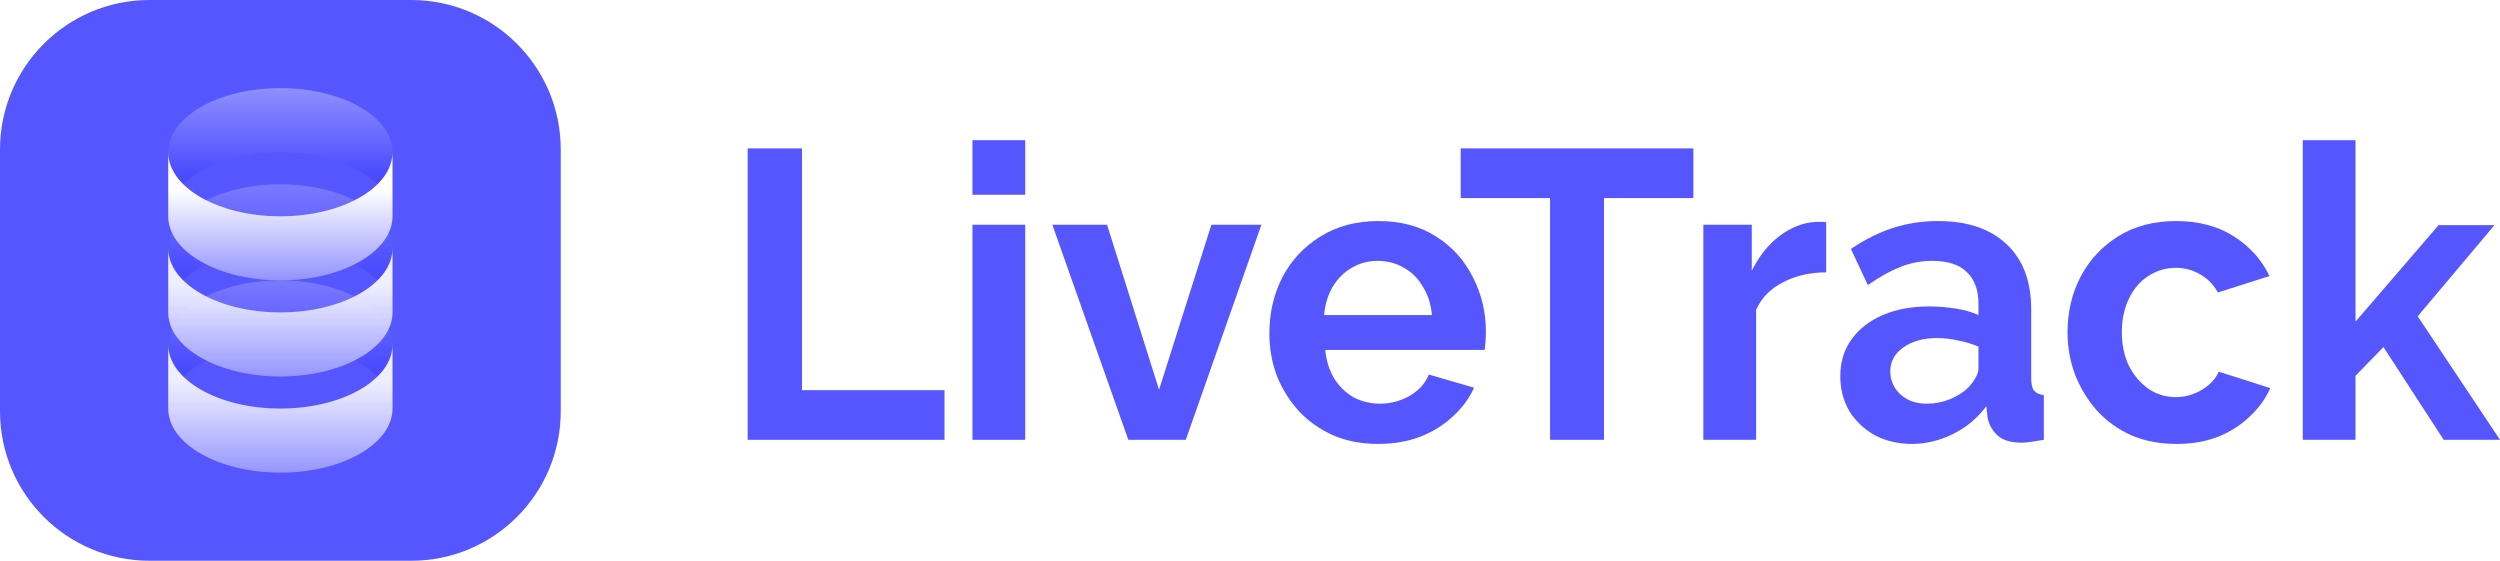
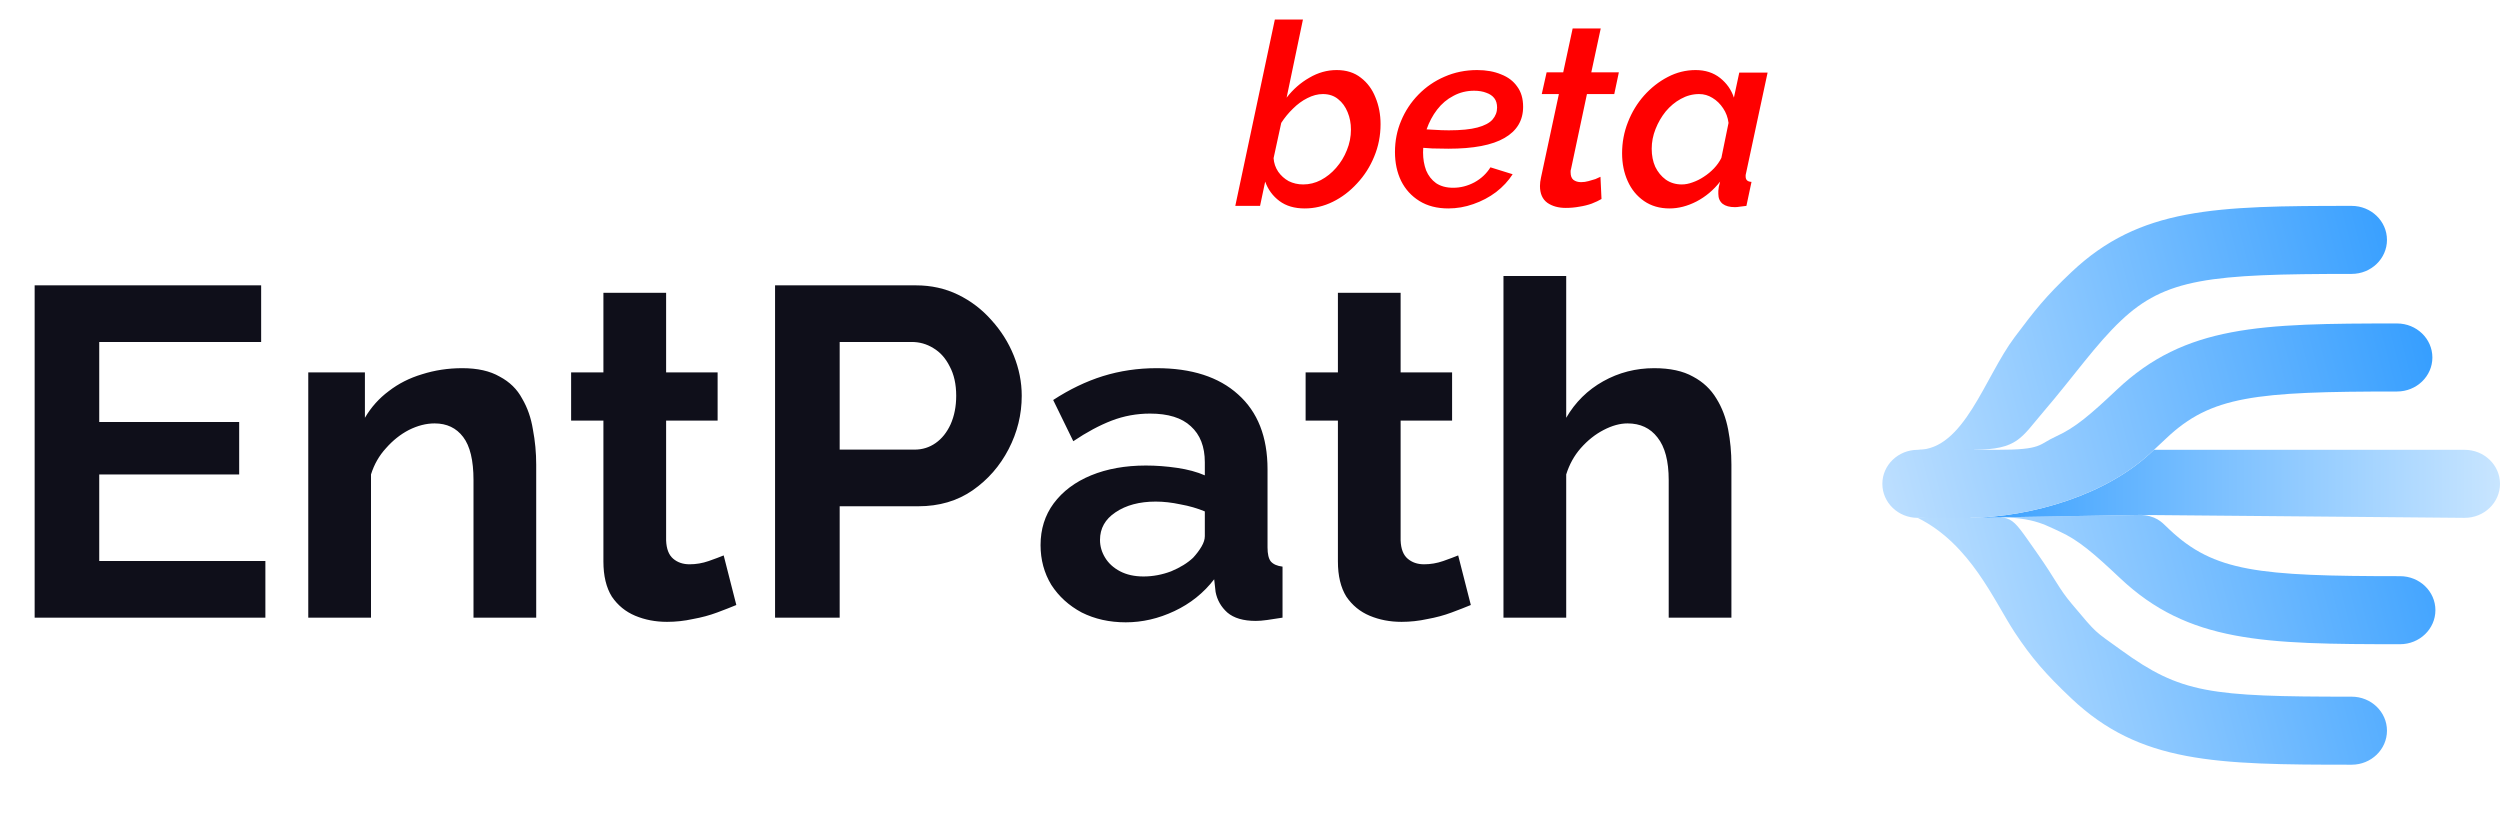
- <svg xmlns="http://www.w3.org/2000/svg" width="107" height="24" viewBox="0 0 107 24" fill="none">
-   <path d="M0 6.4C0 2.865 2.865 0 6.4 0H17.6C21.135 0 24 2.865 24 6.4V17.6C24 21.135 21.135 24 17.6 24H6.4C2.865 24 0 21.135 0 17.6V6.4Z" fill="#5656FF" />
-   <path d="M16.158 16.114C16.566 15.711 16.8 15.242 16.8 14.743C16.8 13.228 14.651 12 12 12C9.349 12 7.2 13.228 7.2 14.743C7.2 15.242 7.434 15.711 7.842 16.114C8.672 15.294 10.223 14.743 12 14.743C13.777 14.743 15.328 15.294 16.158 16.114Z" fill="url(#paint0_linear_1805_7525)" />
-   <path d="M12 17.486C14.651 17.486 16.8 16.258 16.8 14.743V17.486C16.8 19 14.651 20.229 12 20.229C9.349 20.229 7.2 19 7.2 17.486V14.743C7.2 16.258 9.349 17.486 12 17.486Z" fill="url(#paint1_linear_1805_7525)" />
-   <path d="M16.158 12C16.566 11.597 16.8 11.128 16.8 10.629C16.8 9.114 14.651 7.886 12 7.886C9.349 7.886 7.2 9.114 7.2 10.629C7.2 11.128 7.434 11.597 7.842 12C8.672 11.18 10.223 10.629 12 10.629C13.777 10.629 15.328 11.18 16.158 12Z" fill="url(#paint2_linear_1805_7525)" />
-   <path d="M12 13.371C14.651 13.371 16.8 12.143 16.8 10.629V13.371C16.8 14.886 14.651 16.114 12 16.114C9.349 16.114 7.2 14.886 7.2 13.371V10.629C7.2 12.143 9.349 13.371 12 13.371Z" fill="url(#paint3_linear_1805_7525)" />
-   <path d="M16.158 7.886C16.566 7.482 16.8 7.014 16.8 6.514C16.8 5 14.651 3.771 12 3.771C9.349 3.771 7.2 5 7.2 6.514C7.2 7.014 7.434 7.482 7.842 7.886C8.672 7.066 10.223 6.514 12 6.514C13.777 6.514 15.328 7.066 16.158 7.886Z" fill="url(#paint4_linear_1805_7525)" />
-   <path d="M12 9.257C14.651 9.257 16.8 8.029 16.8 6.514V9.257C16.8 10.772 14.651 12 12 12C9.349 12 7.2 10.772 7.2 9.257V6.514C7.2 8.029 9.349 9.257 12 9.257Z" fill="url(#paint5_linear_1805_7525)" />
-   <path d="M32 18.824V6.351H34.325V16.699H40.425V18.824H32Z" fill="#5656FF" />
-   <path d="M41.621 18.824V9.619H43.879V18.824H41.621ZM41.621 8.336V6H43.879V8.336H41.621Z" fill="#5656FF" />
-   <path d="M48.292 18.824L45.04 9.619H47.382L49.607 16.681L51.848 9.619H53.988L50.752 18.824H48.292Z" fill="#5656FF" />
-   <path d="M58.979 19C58.272 19 57.631 18.877 57.058 18.631C56.485 18.373 55.997 18.028 55.592 17.595C55.188 17.149 54.873 16.646 54.649 16.084C54.435 15.51 54.329 14.907 54.329 14.274C54.329 13.396 54.514 12.594 54.885 11.868C55.267 11.141 55.806 10.562 56.502 10.128C57.21 9.683 58.041 9.461 58.996 9.461C59.962 9.461 60.788 9.683 61.473 10.128C62.158 10.562 62.681 11.141 63.04 11.868C63.411 12.582 63.596 13.355 63.596 14.187C63.596 14.327 63.591 14.473 63.58 14.626C63.568 14.766 63.557 14.883 63.546 14.977H56.721C56.766 15.445 56.895 15.855 57.109 16.207C57.334 16.558 57.614 16.828 57.951 17.015C58.3 17.191 58.67 17.278 59.064 17.278C59.513 17.278 59.934 17.167 60.327 16.945C60.732 16.71 61.007 16.406 61.153 16.031L63.091 16.593C62.877 17.062 62.569 17.477 62.164 17.84C61.771 18.204 61.305 18.491 60.766 18.701C60.226 18.901 59.631 19 58.979 19ZM56.671 13.484H61.288C61.243 13.015 61.114 12.611 60.9 12.272C60.698 11.92 60.428 11.651 60.092 11.463C59.755 11.264 59.378 11.165 58.962 11.165C58.558 11.165 58.187 11.264 57.85 11.463C57.525 11.651 57.255 11.92 57.041 12.272C56.839 12.611 56.716 13.015 56.671 13.484Z" fill="#5656FF" />
-   <path d="M72.477 8.477H68.651V18.824H66.343V8.477H62.518V6.351H72.477V8.477Z" fill="#5656FF" />
-   <path d="M78.161 11.657C77.476 11.657 76.863 11.797 76.324 12.078C75.785 12.348 75.397 12.74 75.162 13.255V18.824H72.903V9.619H74.976V11.586C75.291 10.954 75.689 10.456 76.173 10.093C76.656 9.73 77.167 9.531 77.706 9.496C77.829 9.496 77.925 9.496 77.992 9.496C78.06 9.496 78.116 9.502 78.161 9.514V11.657Z" fill="#5656FF" />
-   <path d="M78.764 16.101C78.764 15.504 78.921 14.983 79.236 14.538C79.562 14.081 80.011 13.73 80.584 13.484C81.157 13.238 81.814 13.115 82.555 13.115C82.926 13.115 83.302 13.144 83.684 13.203C84.066 13.261 84.398 13.355 84.678 13.484V12.992C84.678 12.406 84.51 11.955 84.173 11.639C83.847 11.323 83.359 11.165 82.707 11.165C82.224 11.165 81.763 11.253 81.325 11.428C80.887 11.604 80.427 11.862 79.944 12.201L79.219 10.655C79.803 10.257 80.398 9.959 81.005 9.759C81.623 9.56 82.269 9.461 82.943 9.461C84.201 9.461 85.178 9.789 85.875 10.445C86.583 11.101 86.936 12.037 86.936 13.255V16.189C86.936 16.435 86.976 16.611 87.055 16.716C87.144 16.822 87.285 16.886 87.476 16.91V18.824C87.273 18.86 87.088 18.889 86.92 18.912C86.762 18.936 86.628 18.947 86.515 18.947C86.066 18.947 85.723 18.842 85.487 18.631C85.263 18.42 85.122 18.163 85.066 17.858L85.016 17.384C84.634 17.899 84.156 18.297 83.583 18.578C83.01 18.86 82.426 19 81.831 19C81.247 19 80.719 18.877 80.247 18.631C79.786 18.373 79.421 18.028 79.152 17.595C78.893 17.149 78.764 16.652 78.764 16.101ZM84.257 16.576C84.381 16.435 84.482 16.295 84.561 16.154C84.639 16.014 84.678 15.885 84.678 15.768V14.836C84.409 14.719 84.117 14.632 83.802 14.573C83.488 14.503 83.19 14.468 82.909 14.468C82.325 14.468 81.842 14.602 81.46 14.872C81.089 15.129 80.904 15.475 80.904 15.908C80.904 16.142 80.966 16.365 81.089 16.576C81.213 16.787 81.393 16.956 81.629 17.085C81.865 17.214 82.145 17.278 82.471 17.278C82.808 17.278 83.139 17.214 83.465 17.085C83.791 16.945 84.055 16.775 84.257 16.576Z" fill="#5656FF" />
-   <path d="M93.158 19C92.439 19 91.793 18.877 91.22 18.631C90.647 18.373 90.159 18.022 89.754 17.577C89.35 17.12 89.035 16.605 88.811 16.031C88.597 15.457 88.49 14.854 88.49 14.222C88.49 13.355 88.676 12.564 89.046 11.85C89.428 11.124 89.968 10.544 90.664 10.111C91.361 9.677 92.186 9.461 93.141 9.461C94.096 9.461 94.916 9.677 95.601 10.111C96.287 10.544 96.798 11.112 97.135 11.815L94.927 12.518C94.736 12.178 94.484 11.92 94.169 11.745C93.855 11.557 93.506 11.463 93.124 11.463C92.698 11.463 92.304 11.581 91.945 11.815C91.597 12.037 91.321 12.36 91.119 12.781C90.917 13.191 90.816 13.671 90.816 14.222C90.816 14.76 90.917 15.241 91.119 15.662C91.333 16.072 91.613 16.4 91.962 16.646C92.31 16.88 92.698 16.997 93.124 16.997C93.394 16.997 93.647 16.951 93.883 16.857C94.13 16.763 94.349 16.634 94.54 16.47C94.731 16.306 94.871 16.119 94.961 15.908L97.168 16.611C96.966 17.068 96.669 17.477 96.275 17.84C95.894 18.204 95.439 18.491 94.91 18.701C94.394 18.901 93.81 19 93.158 19Z" fill="#5656FF" />
-   <path d="M104.59 18.824L102.012 14.854L100.816 16.084V18.824H98.558V6H100.816V13.765L104.371 9.636H106.764L103.478 13.537L107 18.824H104.59Z" fill="#5656FF" />
+ <svg xmlns="http://www.w3.org/2000/svg" width="85" height="28" viewBox="0 0 85 28" fill="none">
+   <path d="M9.023 19.075V21H1.178V9.702H8.879V11.627H3.374V14.348H8.132V16.131H3.374V19.075H9.023ZM18.231 21H16.099V16.322C16.099 15.653 15.982 15.165 15.748 14.858C15.515 14.55 15.191 14.396 14.778 14.396C14.491 14.396 14.2 14.47 13.902 14.619C13.616 14.767 13.356 14.974 13.123 15.239C12.889 15.494 12.72 15.791 12.614 16.131V21H10.481V12.662H12.407V14.205C12.619 13.844 12.889 13.542 13.218 13.298C13.547 13.043 13.924 12.852 14.348 12.725C14.783 12.587 15.239 12.518 15.717 12.518C16.236 12.518 16.661 12.614 16.99 12.805C17.329 12.985 17.584 13.234 17.753 13.553C17.934 13.86 18.056 14.21 18.119 14.603C18.194 14.995 18.231 15.393 18.231 15.796V21ZM25.035 20.57C24.855 20.645 24.637 20.73 24.383 20.825C24.128 20.92 23.852 20.995 23.555 21.048C23.269 21.111 22.977 21.143 22.68 21.143C22.287 21.143 21.927 21.074 21.598 20.936C21.269 20.798 21.004 20.581 20.802 20.284C20.611 19.976 20.516 19.578 20.516 19.09V14.301H19.418V12.662H20.516V9.956H22.648V12.662H24.399V14.301H22.648V18.374C22.659 18.661 22.738 18.868 22.887 18.995C23.035 19.122 23.221 19.186 23.444 19.186C23.667 19.186 23.884 19.149 24.096 19.075C24.308 19 24.478 18.937 24.605 18.884L25.035 20.57ZM26.352 21V9.702H31.142C31.662 9.702 32.139 9.808 32.575 10.02C33.01 10.232 33.386 10.519 33.704 10.879C34.033 11.24 34.288 11.643 34.468 12.089C34.648 12.534 34.739 12.99 34.739 13.457C34.739 14.094 34.59 14.698 34.293 15.271C33.996 15.844 33.588 16.311 33.068 16.672C32.548 17.032 31.933 17.213 31.222 17.213H28.549V21H26.352ZM28.549 15.287H31.095C31.36 15.287 31.599 15.213 31.811 15.064C32.023 14.916 32.193 14.704 32.32 14.428C32.447 14.142 32.511 13.818 32.511 13.457C32.511 13.065 32.437 12.73 32.288 12.455C32.15 12.179 31.965 11.972 31.731 11.834C31.508 11.696 31.264 11.627 30.999 11.627H28.549V15.287ZM35.379 18.534C35.379 17.992 35.527 17.52 35.824 17.117C36.132 16.703 36.556 16.385 37.097 16.162C37.638 15.94 38.259 15.828 38.959 15.828C39.309 15.828 39.664 15.855 40.025 15.908C40.386 15.961 40.699 16.046 40.964 16.162V15.717C40.964 15.186 40.805 14.778 40.487 14.492C40.179 14.205 39.718 14.062 39.102 14.062C38.646 14.062 38.211 14.142 37.797 14.301C37.384 14.46 36.949 14.693 36.492 15.001L35.808 13.6C36.36 13.24 36.922 12.969 37.495 12.789C38.078 12.608 38.688 12.518 39.325 12.518C40.513 12.518 41.436 12.815 42.094 13.409C42.762 14.004 43.096 14.852 43.096 15.956V18.613C43.096 18.836 43.133 18.995 43.208 19.09C43.293 19.186 43.425 19.244 43.606 19.265V21C43.415 21.032 43.24 21.058 43.081 21.08C42.932 21.101 42.805 21.111 42.699 21.111C42.274 21.111 41.951 21.016 41.728 20.825C41.516 20.634 41.383 20.401 41.33 20.125L41.282 19.695C40.922 20.162 40.471 20.523 39.93 20.777C39.389 21.032 38.837 21.159 38.275 21.159C37.723 21.159 37.224 21.048 36.779 20.825C36.344 20.592 35.999 20.279 35.745 19.886C35.501 19.483 35.379 19.032 35.379 18.534ZM40.566 18.963C40.683 18.836 40.778 18.709 40.853 18.581C40.927 18.454 40.964 18.337 40.964 18.231V17.388C40.709 17.282 40.434 17.202 40.137 17.149C39.84 17.085 39.558 17.054 39.293 17.054C38.742 17.054 38.285 17.176 37.925 17.42C37.575 17.653 37.4 17.966 37.4 18.358C37.4 18.571 37.458 18.772 37.575 18.963C37.691 19.154 37.861 19.308 38.084 19.425C38.307 19.541 38.572 19.6 38.879 19.6C39.198 19.6 39.511 19.541 39.818 19.425C40.126 19.297 40.375 19.143 40.566 18.963ZM50.008 20.57C49.828 20.645 49.61 20.73 49.355 20.825C49.101 20.92 48.825 20.995 48.528 21.048C48.242 21.111 47.95 21.143 47.653 21.143C47.26 21.143 46.9 21.074 46.571 20.936C46.242 20.798 45.977 20.581 45.775 20.284C45.584 19.976 45.489 19.578 45.489 19.09V14.301H44.391V12.662H45.489V9.956H47.621V12.662H49.371V14.301H47.621V18.374C47.632 18.661 47.711 18.868 47.86 18.995C48.008 19.122 48.194 19.186 48.417 19.186C48.639 19.186 48.857 19.149 49.069 19.075C49.281 19 49.451 18.937 49.578 18.884L50.008 20.57ZM58.868 21H56.736V16.322C56.736 15.674 56.608 15.192 56.354 14.873C56.11 14.555 55.77 14.396 55.336 14.396C55.081 14.396 54.81 14.47 54.524 14.619C54.237 14.767 53.978 14.974 53.744 15.239C53.521 15.494 53.357 15.791 53.251 16.131V21H51.118V9.383H53.251V14.205C53.559 13.675 53.978 13.261 54.508 12.964C55.038 12.667 55.617 12.518 56.242 12.518C56.784 12.518 57.224 12.614 57.563 12.805C57.903 12.985 58.168 13.234 58.359 13.553C58.55 13.86 58.682 14.21 58.757 14.603C58.831 14.985 58.868 15.383 58.868 15.796V21Z" fill="#0F0F1A" />
+   <path d="M44.361 7.087C44.014 7.087 43.727 7.003 43.502 6.835C43.276 6.667 43.114 6.447 43.016 6.175L42.842 7H42L43.345 0.664H44.3L43.745 3.32C43.965 3.036 44.222 2.811 44.517 2.643C44.812 2.469 45.122 2.382 45.446 2.382C45.776 2.382 46.051 2.469 46.27 2.643C46.49 2.811 46.655 3.033 46.765 3.311C46.881 3.589 46.939 3.893 46.939 4.222C46.939 4.61 46.867 4.978 46.722 5.325C46.583 5.666 46.389 5.97 46.14 6.236C45.897 6.502 45.622 6.711 45.316 6.861C45.009 7.012 44.691 7.087 44.361 7.087ZM44.309 6.271C44.517 6.271 44.717 6.222 44.908 6.123C45.105 6.019 45.278 5.88 45.428 5.707C45.585 5.527 45.706 5.328 45.793 5.108C45.886 4.882 45.932 4.648 45.932 4.405C45.932 4.191 45.894 3.994 45.819 3.814C45.744 3.629 45.637 3.482 45.498 3.372C45.359 3.256 45.185 3.198 44.977 3.198C44.804 3.198 44.627 3.245 44.448 3.337C44.274 3.424 44.112 3.543 43.962 3.693C43.811 3.838 43.678 4 43.562 4.179L43.302 5.377C43.313 5.545 43.366 5.698 43.458 5.837C43.551 5.97 43.669 6.077 43.814 6.158C43.965 6.233 44.13 6.271 44.309 6.271ZM49.243 7.087C48.861 7.087 48.534 7.003 48.262 6.835C47.99 6.667 47.782 6.439 47.637 6.149C47.498 5.86 47.429 5.533 47.429 5.169C47.429 4.792 47.498 4.439 47.637 4.11C47.776 3.774 47.973 3.476 48.227 3.216C48.482 2.955 48.777 2.753 49.113 2.608C49.454 2.458 49.825 2.382 50.224 2.382C50.536 2.382 50.808 2.432 51.04 2.53C51.277 2.622 51.459 2.761 51.587 2.947C51.72 3.126 51.786 3.354 51.786 3.632C51.786 4.095 51.575 4.448 51.153 4.691C50.736 4.934 50.099 5.056 49.243 5.056C49.081 5.056 48.899 5.053 48.696 5.047C48.494 5.035 48.265 5.018 48.011 4.995L48.141 4.379C48.372 4.39 48.578 4.402 48.757 4.413C48.936 4.425 49.104 4.431 49.26 4.431C49.671 4.431 49.995 4.399 50.233 4.335C50.47 4.272 50.641 4.182 50.745 4.066C50.849 3.945 50.901 3.809 50.901 3.658C50.901 3.525 50.869 3.418 50.805 3.337C50.742 3.256 50.652 3.195 50.536 3.155C50.421 3.109 50.282 3.085 50.12 3.085C49.865 3.085 49.631 3.143 49.417 3.259C49.203 3.369 49.017 3.525 48.861 3.728C48.711 3.924 48.592 4.147 48.505 4.396C48.424 4.645 48.384 4.908 48.384 5.186C48.384 5.406 48.419 5.608 48.488 5.793C48.563 5.973 48.676 6.118 48.826 6.227C48.983 6.332 49.176 6.384 49.408 6.384C49.657 6.384 49.897 6.323 50.128 6.201C50.36 6.074 50.542 5.903 50.675 5.689L51.43 5.924C51.286 6.149 51.098 6.352 50.866 6.531C50.635 6.705 50.377 6.841 50.094 6.939C49.816 7.038 49.532 7.087 49.243 7.087ZM52.359 6.323C52.359 6.277 52.362 6.23 52.368 6.184C52.374 6.138 52.382 6.089 52.394 6.037L53.002 3.198H52.42L52.585 2.46H53.149L53.47 0.968H54.425L54.104 2.46H55.041L54.885 3.198H53.956L53.418 5.733C53.412 5.756 53.407 5.779 53.401 5.802C53.401 5.82 53.401 5.84 53.401 5.863C53.401 5.979 53.433 6.063 53.496 6.115C53.566 6.167 53.653 6.193 53.757 6.193C53.843 6.193 53.927 6.181 54.008 6.158C54.095 6.135 54.173 6.112 54.243 6.089C54.312 6.06 54.37 6.034 54.416 6.011L54.451 6.766C54.364 6.818 54.254 6.87 54.121 6.922C53.994 6.968 53.855 7.003 53.705 7.026C53.554 7.055 53.398 7.069 53.236 7.069C52.987 7.069 52.779 7.012 52.611 6.896C52.443 6.774 52.359 6.583 52.359 6.323ZM56.765 7.087C56.43 7.087 56.14 7.003 55.897 6.835C55.654 6.667 55.469 6.442 55.342 6.158C55.214 5.875 55.151 5.559 55.151 5.212C55.151 4.842 55.217 4.489 55.35 4.153C55.483 3.812 55.666 3.511 55.897 3.25C56.135 2.984 56.404 2.773 56.705 2.617C57.005 2.46 57.321 2.382 57.651 2.382C57.98 2.382 58.258 2.472 58.484 2.651C58.709 2.831 58.866 3.054 58.953 3.32L59.135 2.469H60.098L59.369 5.872C59.363 5.901 59.358 5.927 59.352 5.95C59.352 5.967 59.352 5.984 59.352 6.002C59.352 6.118 59.418 6.178 59.551 6.184L59.378 7C59.297 7.012 59.224 7.02 59.161 7.026C59.097 7.038 59.039 7.043 58.987 7.043C58.808 7.043 58.669 7.006 58.571 6.931C58.472 6.85 58.423 6.737 58.423 6.592C58.423 6.563 58.423 6.528 58.423 6.488C58.429 6.447 58.435 6.401 58.44 6.349C58.452 6.297 58.467 6.239 58.484 6.175C58.258 6.465 57.989 6.69 57.677 6.852C57.37 7.009 57.066 7.087 56.765 7.087ZM57.182 6.271C57.298 6.271 57.419 6.248 57.546 6.201C57.679 6.155 57.807 6.092 57.928 6.011C58.056 5.929 58.171 5.834 58.276 5.724C58.38 5.614 58.464 5.495 58.527 5.368L58.77 4.179C58.747 3.994 58.686 3.829 58.588 3.684C58.49 3.534 58.368 3.415 58.223 3.328C58.085 3.242 57.934 3.198 57.772 3.198C57.552 3.198 57.344 3.253 57.147 3.363C56.956 3.467 56.785 3.609 56.635 3.788C56.49 3.968 56.375 4.167 56.288 4.387C56.201 4.607 56.158 4.83 56.158 5.056C56.158 5.287 56.198 5.493 56.279 5.672C56.366 5.851 56.485 5.996 56.635 6.106C56.791 6.216 56.974 6.271 57.182 6.271Z" fill="#FF0000" />
+   <path fill-rule="evenodd" clip-rule="evenodd" d="M79.956 7C80.619 7 81.157 7.518 81.157 8.157C81.157 8.795 80.619 9.313 79.956 9.313C75.121 9.313 73.631 9.468 72.115 10.899C71.255 11.711 70.51 12.795 69.474 14.003C68.708 14.897 68.609 15.276 67.125 15.294C66.201 16.381 66.46 17.607 65.201 17.607C64.538 17.607 64 17.089 64 16.45C64 15.812 64.538 15.294 65.201 15.294C66.785 15.294 67.474 12.825 68.5 11.461C69.19 10.543 69.544 10.087 70.434 9.247C72.761 7.05 75.32 7 79.956 7ZM73.235 15.294C73.368 15.171 73.522 15.027 73.659 14.897C73.517 15.032 73.376 15.164 73.235 15.294ZM70.017 18.067C69.388 17.782 69 17.5 67.01 17.606L72.742 17.508C73.292 17.513 73.514 17.769 73.652 17.899C73.692 17.938 73.73 17.973 73.762 18.004C75.278 19.434 76.768 19.59 81.603 19.59C82.266 19.59 82.804 20.107 82.804 20.746C82.804 21.385 82.266 21.903 81.603 21.903C76.967 21.903 74.409 21.853 72.081 19.655C71.191 18.816 70.665 18.36 70.017 18.067ZM65.201 15.294C65.988 15.294 66.18 16.78 67.01 17.606C68.5 17.582 68.262 17.387 69.245 18.782C69.912 19.728 69.988 19.995 70.434 20.524C71.33 21.589 71.172 21.418 72.115 22.101C74.149 23.574 75.121 23.687 79.956 23.687C80.619 23.687 81.157 24.205 81.157 24.843C81.157 25.482 80.619 26 79.956 26C75.32 26 72.761 25.95 70.434 23.753C69.544 22.913 69.061 22.351 68.5 21.5C67.799 20.436 67 18.5 65.201 17.607C64.538 17.607 64 17.089 64 16.45C64 15.812 64.538 15.294 65.201 15.294Z" fill="url(#paint0_linear_2401_1037)" />
+   <path d="M83.799 17.607L72.742 17.508L67.01 17.606C69.044 17.574 71.652 16.847 73.235 15.294H83.799C84.462 15.294 85 15.812 85 16.45C85 17.089 84.462 17.607 83.799 17.607Z" fill="url(#paint1_linear_2401_1037)" />
+   <path d="M81.5 10.998C82.163 10.998 82.701 11.516 82.701 12.155C82.701 12.793 82.163 13.311 81.5 13.311C76.665 13.311 75.175 13.466 73.659 14.897C73.522 15.027 73.368 15.171 73.235 15.294C71.652 16.847 69.044 17.574 67.01 17.606L65.201 17.607C64.538 17.607 64 17.089 64 16.45C64 15.812 64.538 15.294 65.201 15.294H67.884C69.468 15.294 69.285 15.118 69.914 14.834C70.562 14.541 71.088 14.085 71.978 13.245C74.305 11.048 76.864 10.998 81.5 10.998Z" fill="url(#paint2_linear_2401_1037)" />
  <defs>
-     <linearGradient id="paint0_linear_1805_7525" x1="12" y1="12" x2="12" y2="15.771" gradientUnits="userSpaceOnUse">
-       <stop stop-color="#7979FF" />
-       <stop offset="1" stop-color="#4A4AFF" />
+     <linearGradient id="paint0_linear_2401_1037" x1="83.49" y1="12.122" x2="64.054" y2="17.123" gradientUnits="userSpaceOnUse">
+       <stop stop-color="#319CFF" />
+       <stop offset="1" stop-color="#BEE0FF" />
    </linearGradient>
-     <linearGradient id="paint1_linear_1805_7525" x1="12" y1="16.343" x2="12" y2="20.229" gradientUnits="userSpaceOnUse">
-       <stop stop-color="white" stop-opacity="0.9" />
-       <stop offset="1" stop-color="#9595FF" />
+     <linearGradient id="paint1_linear_2401_1037" x1="85.721" y1="16.483" x2="66.127" y2="16.483" gradientUnits="userSpaceOnUse">
+       <stop stop-color="#CEE8FF" />
+       <stop offset="1" stop-color="#319CFF" />
    </linearGradient>
-     <linearGradient id="paint2_linear_1805_7525" x1="12" y1="7.886" x2="12" y2="11.657" gradientUnits="userSpaceOnUse">
-       <stop stop-color="#7979FF" />
-       <stop offset="1" stop-color="#4A4AFF" />
-     </linearGradient>
-     <linearGradient id="paint3_linear_1805_7525" x1="12" y1="12.229" x2="12" y2="16.114" gradientUnits="userSpaceOnUse">
-       <stop stop-color="white" stop-opacity="0.9" />
-       <stop offset="1" stop-color="#9595FF" />
-     </linearGradient>
-     <linearGradient id="paint4_linear_1805_7525" x1="12" y1="3.771" x2="12" y2="7.543" gradientUnits="userSpaceOnUse">
-       <stop stop-color="#8F8FFF" />
-       <stop offset="1" stop-color="#4A4AFF" />
-     </linearGradient>
-     <linearGradient id="paint5_linear_1805_7525" x1="12" y1="8.114" x2="12" y2="12" gradientUnits="userSpaceOnUse">
-       <stop stop-color="white" />
-       <stop offset="1" stop-color="#9393FF" />
+     <linearGradient id="paint2_linear_2401_1037" x1="83.49" y1="12.122" x2="64.054" y2="17.123" gradientUnits="userSpaceOnUse">
+       <stop stop-color="#319CFF" />
+       <stop offset="1" stop-color="#BDDFFF" />
    </linearGradient>
  </defs>
</svg>
